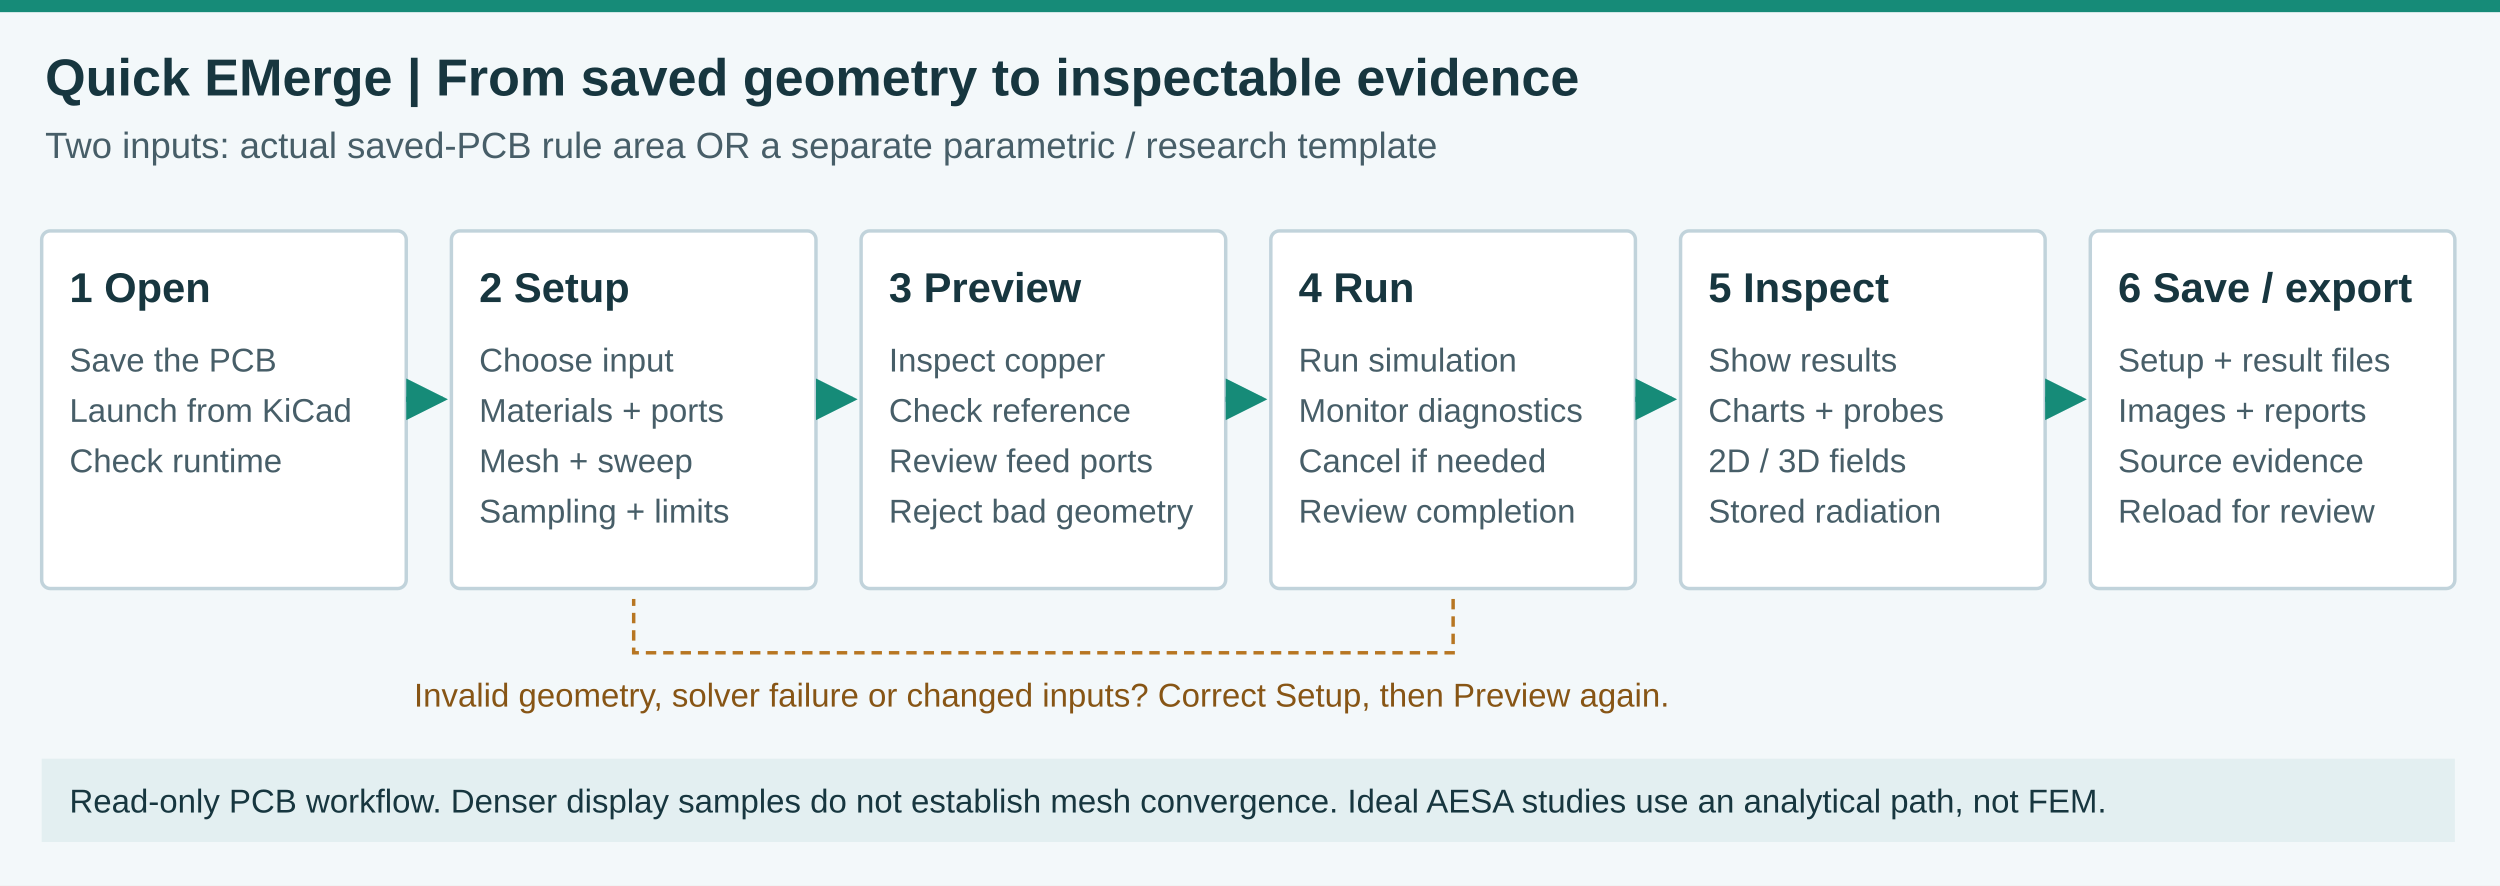
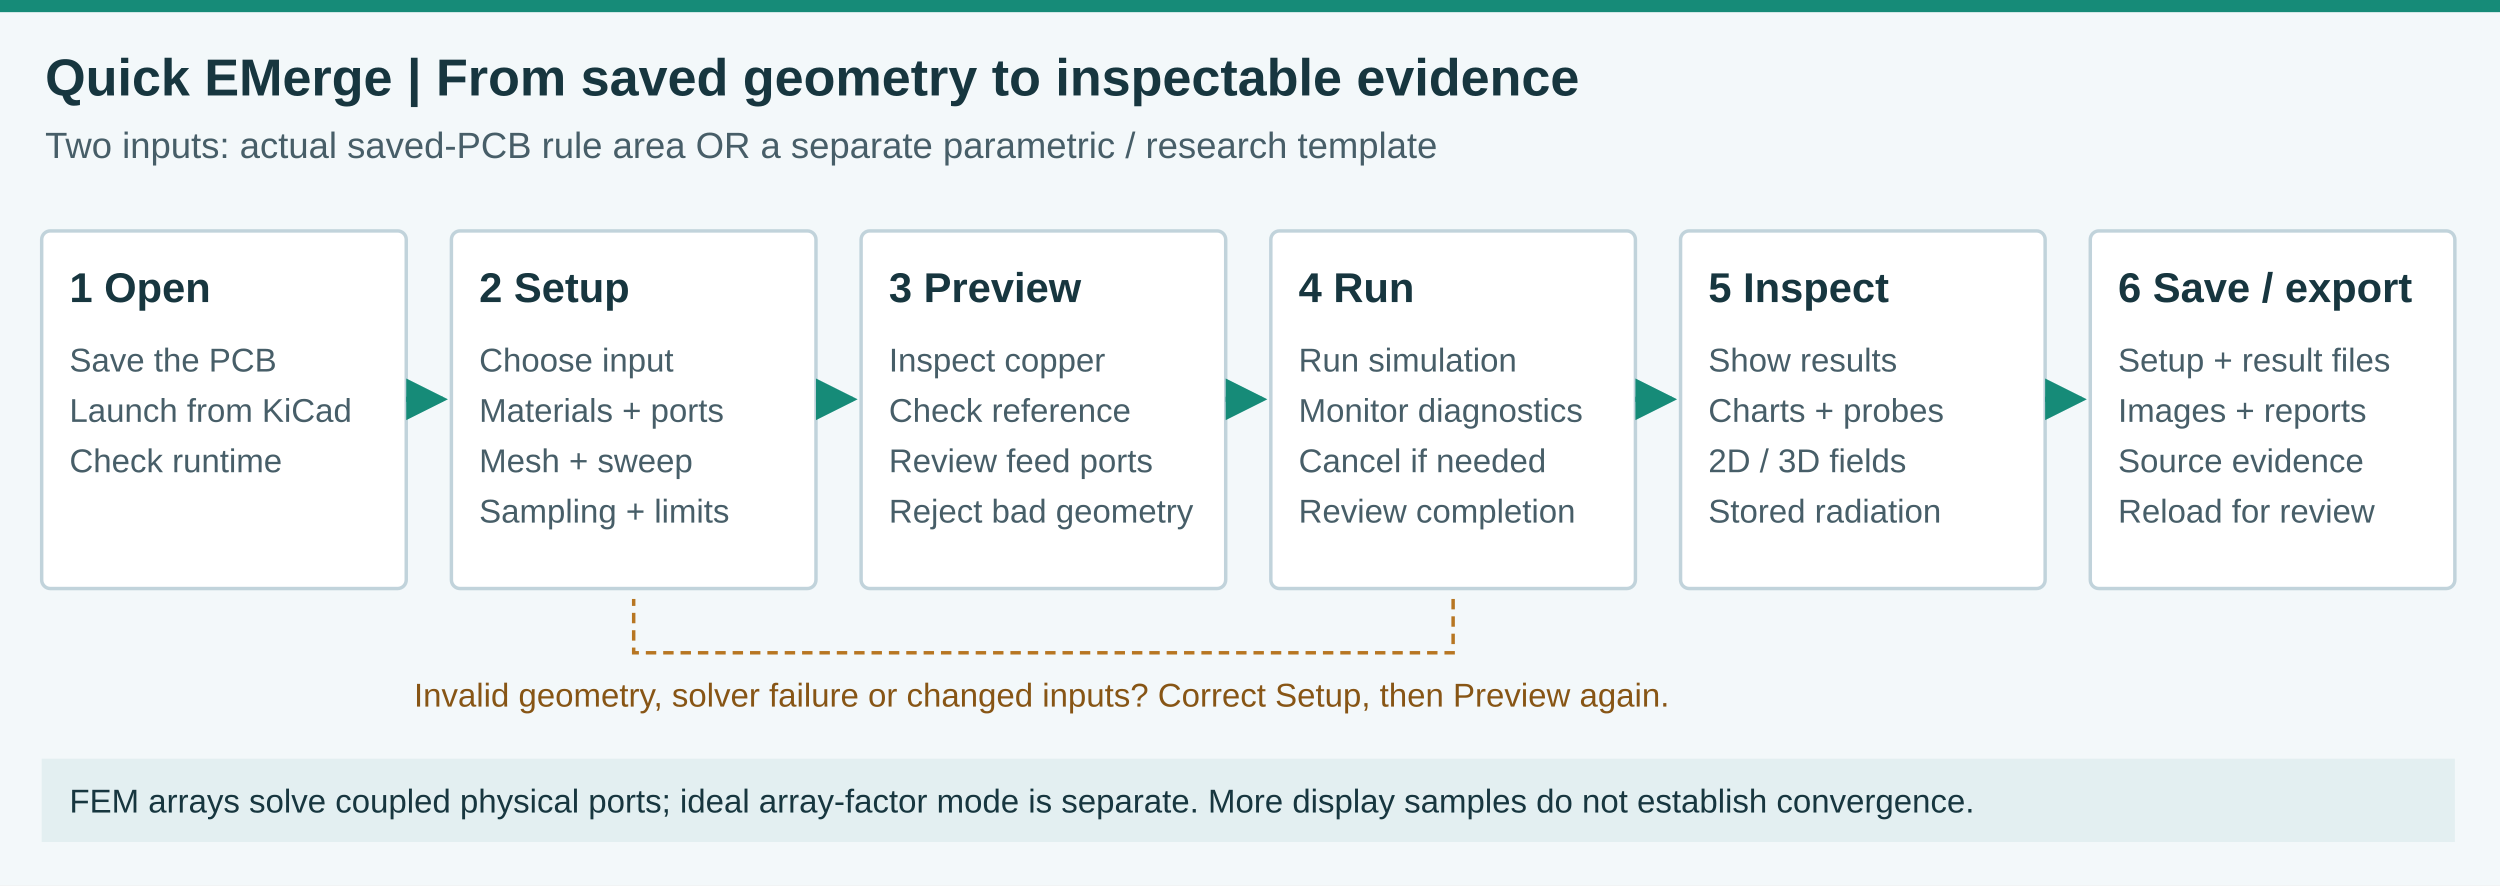
<svg xmlns="http://www.w3.org/2000/svg" width="1440" height="510" viewBox="0 0 1440 510" role="img" aria-labelledby="title desc">
  <defs>
    <marker id="arrow" markerWidth="8" markerHeight="8" refX="7" refY="4" orient="auto">
      <path d="M0 0L8 4L0 8Z" fill="#168b78" />
    </marker>
  </defs>
  <rect width="1440" height="510" fill="#f3f8fa" />
  <rect width="1440" height="7" fill="#168b78" />
  <g font-family="Segoe UI, Arial, sans-serif" letter-spacing="0">
    <text x="26" y="55" font-size="30" font-weight="700" fill="#17363f">Quick EMerge | From saved geometry to inspectable evidence</text>
    <text x="26" y="91" font-size="21" fill="#475e68">Two inputs: actual saved-PCB rule area OR a separate parametric / research template</text>
    <g fill="#ffffff" stroke="#c1d3db" stroke-width="2">
      <rect x="24" y="133" width="210" height="206" rx="5" />
      <rect x="260" y="133" width="210" height="206" rx="5" />
      <rect x="496" y="133" width="210" height="206" rx="5" />
      <rect x="732" y="133" width="210" height="206" rx="5" />
      <rect x="968" y="133" width="210" height="206" rx="5" />
      <rect x="1204" y="133" width="210" height="206" rx="5" />
    </g>
    <g fill="none" stroke="#168b78" stroke-width="3" marker-end="url(#arrow)">
      <path d="M234 230H255" />
      <path d="M470 230H491" />
      <path d="M706 230H727" />
      <path d="M942 230H963" />
      <path d="M1178 230H1199" />
    </g>
    <g font-size="24" font-weight="700" fill="#17363f">
      <text x="40" y="174">1  Open</text>
      <text x="276" y="174">2  Setup</text>
      <text x="512" y="174">3  Preview</text>
      <text x="748" y="174">4  Run</text>
      <text x="984" y="174">5  Inspect</text>
      <text x="1220" y="174">6  Save / export</text>
    </g>
    <g font-size="19" fill="#475e68">
      <text x="40" y="214">
        <tspan x="40">Save the PCB</tspan>
        <tspan x="40" dy="29">Launch from KiCad</tspan>
        <tspan x="40" dy="29">Check runtime</tspan>
      </text>
      <text x="276" y="214">
        <tspan x="276">Choose input</tspan>
        <tspan x="276" dy="29">Materials + ports</tspan>
        <tspan x="276" dy="29">Mesh + sweep</tspan>
        <tspan x="276" dy="29">Sampling + limits</tspan>
      </text>
      <text x="512" y="214">
        <tspan x="512">Inspect copper</tspan>
        <tspan x="512" dy="29">Check reference</tspan>
        <tspan x="512" dy="29">Review feed ports</tspan>
        <tspan x="512" dy="29">Reject bad geometry</tspan>
      </text>
      <text x="748" y="214">
        <tspan x="748">Run simulation</tspan>
        <tspan x="748" dy="29">Monitor diagnostics</tspan>
        <tspan x="748" dy="29">Cancel if needed</tspan>
        <tspan x="748" dy="29">Review completion</tspan>
      </text>
      <text x="984" y="214">
        <tspan x="984">Show results</tspan>
        <tspan x="984" dy="29">Charts + probes</tspan>
        <tspan x="984" dy="29">2D / 3D fields</tspan>
        <tspan x="984" dy="29">Stored radiation</tspan>
      </text>
      <text x="1220" y="214">
        <tspan x="1220">Setup + result files</tspan>
        <tspan x="1220" dy="29">Images + reports</tspan>
        <tspan x="1220" dy="29">Source evidence</tspan>
        <tspan x="1220" dy="29">Reload for review</tspan>
      </text>
    </g>
    <path d="M837 345V376H365V345" fill="none" stroke="#b77622" stroke-width="2" stroke-dasharray="6 4" />
    <text x="600" y="407" text-anchor="middle" font-size="19" fill="#875515">Invalid geometry, solver failure or changed inputs? Correct Setup, then Preview again.</text>
    <rect x="24" y="437" width="1390" height="48" fill="#e3eff1" />
-     <text x="40" y="468" font-size="19" fill="#17363f">Read-only PCB workflow. Denser display samples do not establish mesh convergence. Ideal AESA studies use an analytical path, not FEM.</text>
+     <text x="40" y="468" font-size="19" fill="#17363f">FEM arrays solve coupled physical ports; ideal array-factor mode is separate. More display samples do not establish convergence.</text>
  </g>
</svg>
